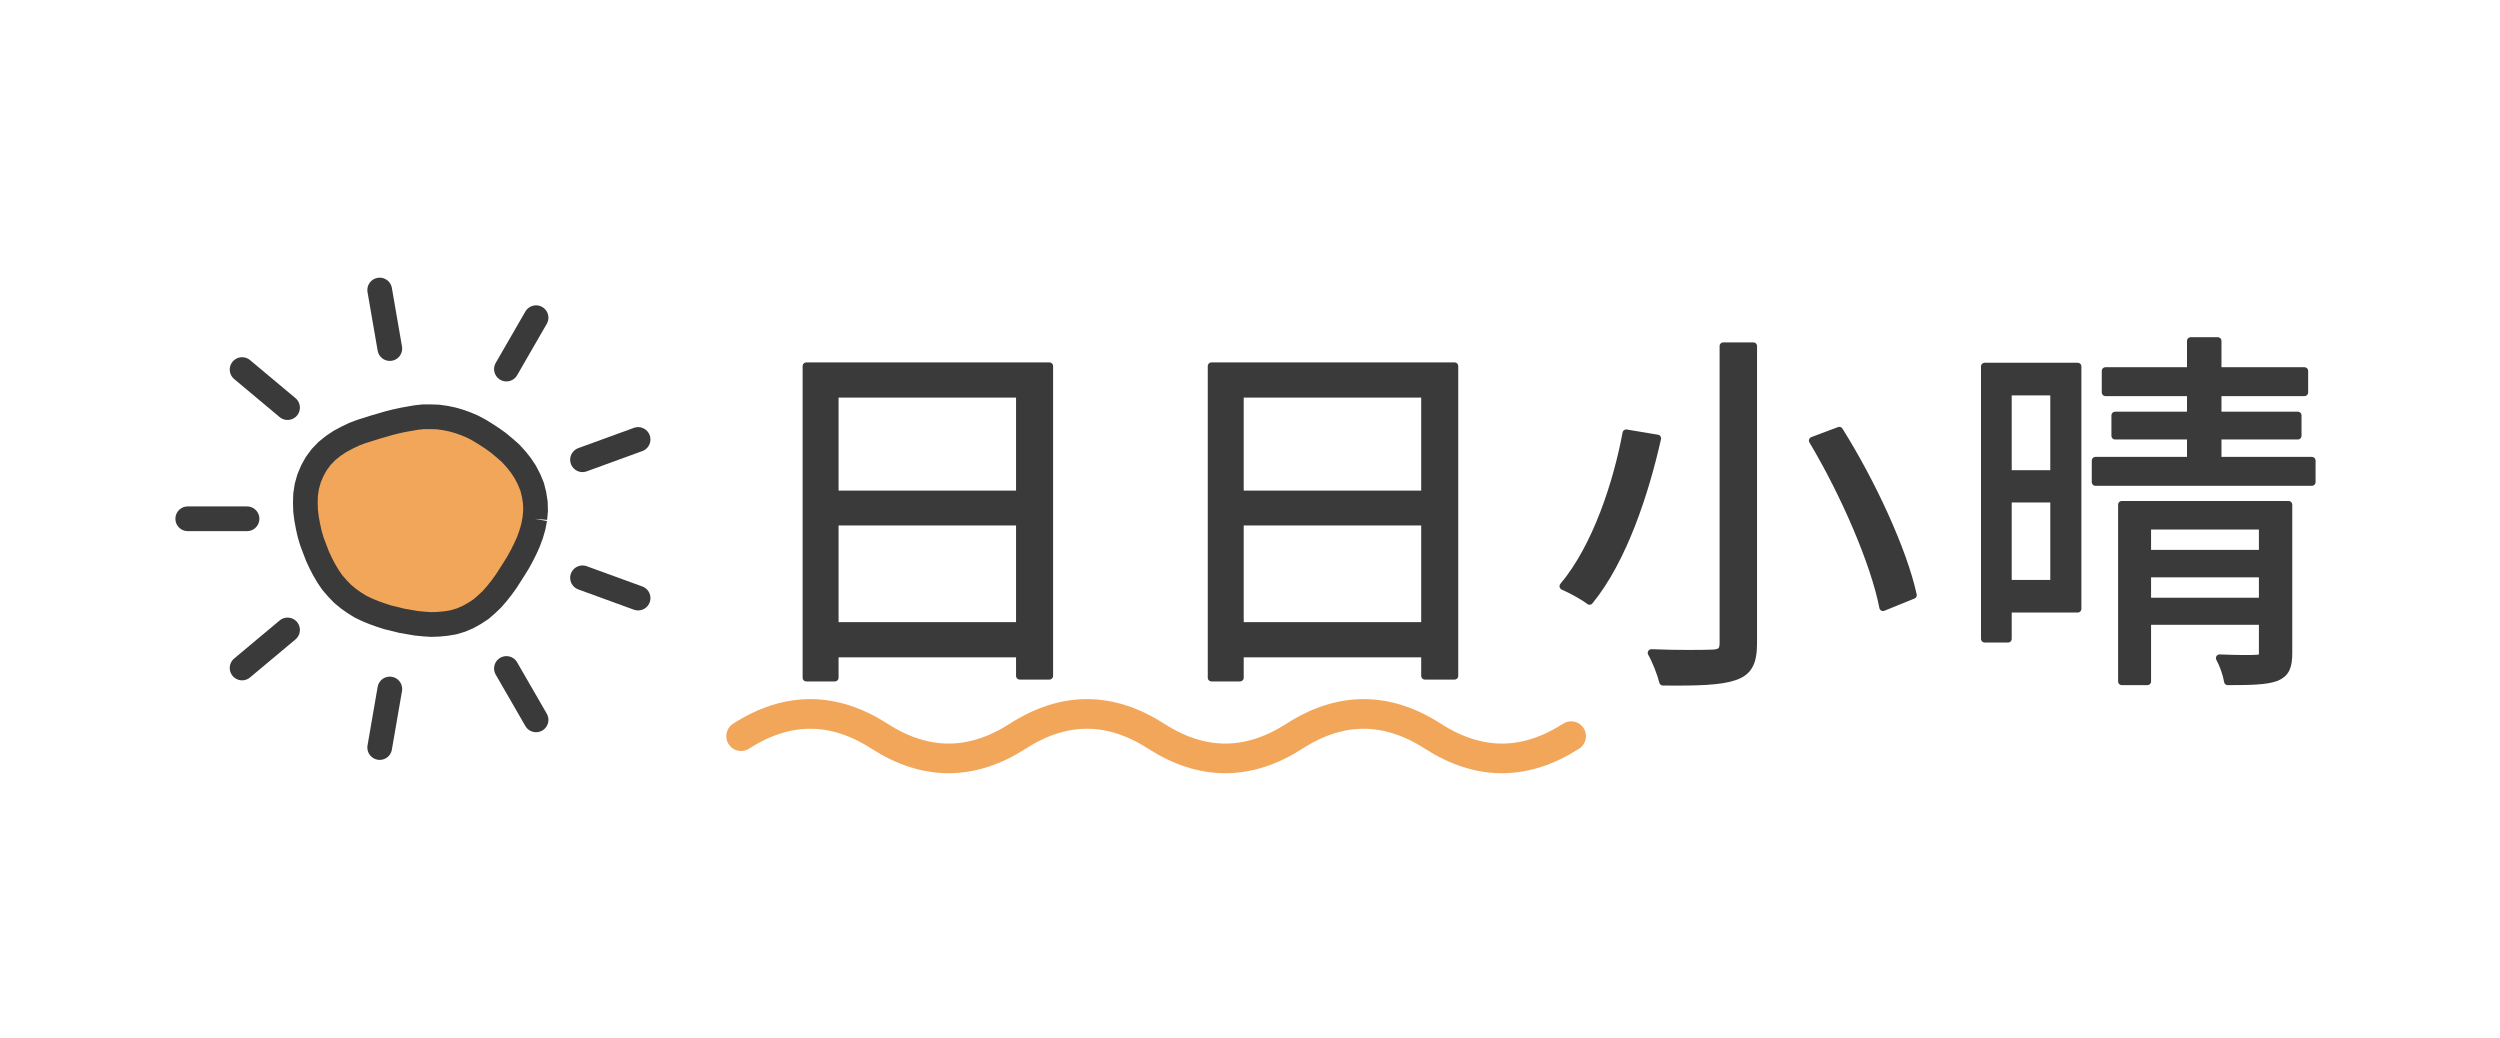
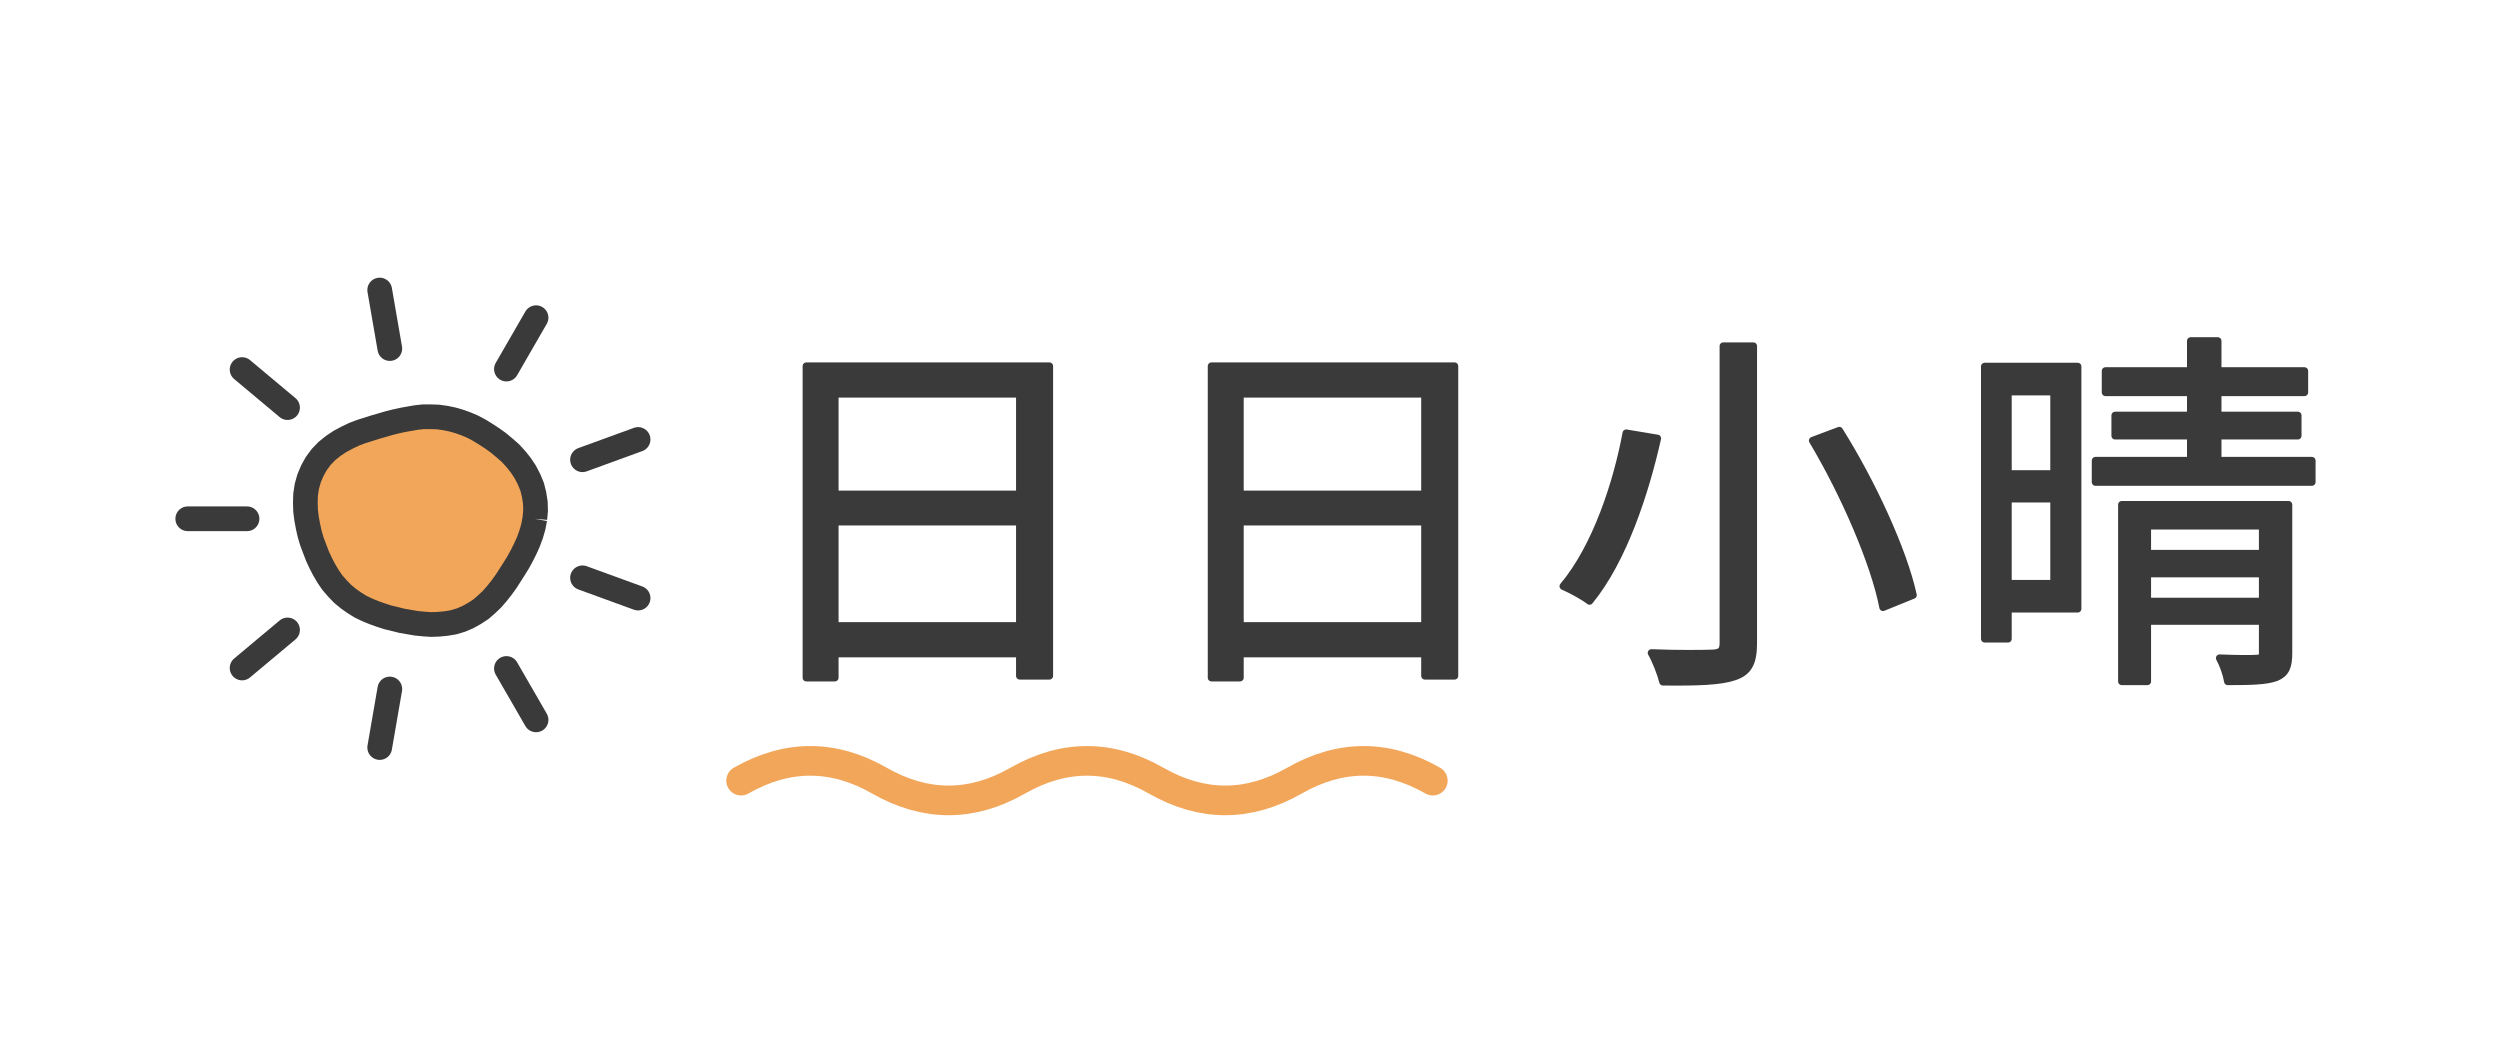
<svg xmlns="http://www.w3.org/2000/svg" width="1012" height="420" viewBox="0 0 1012 420">
  <defs>
    <pattern id="hatch" width="18" height="18" patternUnits="userSpaceOnUse" patternTransform="rotate(45)">
      <rect width="18" height="18" fill="#FFF6E5" />
      <line x1="0" y1="0" x2="0" y2="18" stroke="#3A3A3A" stroke-width="6" />
    </pattern>
    <filter id="sh" x="-25%" y="-25%" width="150%" height="150%">
      <feDropShadow dx="0" dy="10" stdDeviation="9" flood-color="#5A4636" flood-opacity=".28" />
    </filter>
    <filter id="rough" x="-5%" y="-5%" width="110%" height="110%">
      <feTurbulence type="fractalNoise" baseFrequency=".05" numOctaves="2" seed="4" />
      <feDisplacementMap in="SourceGraphic" scale="9" />
    </filter>
  </defs>
  <g data-layer="sym">
    <g transform="translate(170 210)">
      <path d="M46.5 0.0 L45.9 3.2 L45.0 6.3 L43.9 9.3 L42.6 12.2 L41.2 15.0 L39.7 17.7 L38.1 20.3 L36.5 22.8 L34.9 25.3 L33.1 27.8 L31.2 30.2 L29.2 32.5 L27.0 34.6 L24.7 36.6 L22.1 38.3 L19.4 39.8 L16.6 41.0 L13.6 41.9 L10.6 42.4 L7.5 42.7 L4.5 42.8 L1.5 42.6 L-1.5 42.3 L-4.4 41.8 L-7.3 41.3 L-10.1 40.6 L-13.0 39.9 L-15.8 39.0 L-18.6 38.0 L-21.3 36.9 L-24.0 35.6 L-26.6 34.0 L-29.0 32.3 L-31.4 30.3 L-33.5 28.1 L-35.5 25.8 L-37.2 23.3 L-38.8 20.6 L-40.2 17.9 L-41.5 15.1 L-42.6 12.2 L-43.7 9.3 L-44.6 6.3 L-45.3 3.2 L-45.9 0.0 L-46.3 -3.2 L-46.4 -6.5 L-46.3 -9.8 L-45.8 -13.1 L-44.9 -16.3 L-43.6 -19.4 L-42.0 -22.3 L-40.0 -25.0 L-37.7 -27.4 L-35.1 -29.5 L-32.4 -31.3 L-29.6 -32.8 L-26.7 -34.2 L-23.8 -35.3 L-20.9 -36.2 L-18.1 -37.1 L-15.3 -37.9 L-12.6 -38.7 L-9.8 -39.4 L-7.1 -40.0 L-4.3 -40.5 L-1.4 -41.0 L1.4 -41.3 L4.3 -41.3 L7.3 -41.2 L10.2 -40.8 L13.1 -40.2 L15.9 -39.4 L18.7 -38.4 L21.5 -37.2 L24.1 -35.8 L26.7 -34.2 L29.3 -32.5 L31.8 -30.7 L34.2 -28.7 L36.6 -26.6 L38.8 -24.2 L40.8 -21.7 L42.6 -19.0 L44.1 -16.1 L45.4 -13.0 L46.2 -9.8 L46.7 -6.6 L46.8 -3.3 L46.5 -0.0" fill="#F2A65A" stroke="#3A3A3A" stroke-width="10" stroke-linejoin="round" />
      <line x1="-12.2" y1="-68.9" x2="-16.3" y2="-92.6" stroke="#3A3A3A" stroke-width="10" stroke-linecap="round" />
      <line x1="35.0" y1="-60.6" x2="47.0" y2="-81.4" stroke="#3A3A3A" stroke-width="10" stroke-linecap="round" />
      <line x1="65.8" y1="-23.9" x2="88.3" y2="-32.1" stroke="#3A3A3A" stroke-width="10" stroke-linecap="round" />
      <line x1="65.8" y1="23.9" x2="88.3" y2="32.1" stroke="#3A3A3A" stroke-width="10" stroke-linecap="round" />
      <line x1="35.0" y1="60.6" x2="47.0" y2="81.4" stroke="#3A3A3A" stroke-width="10" stroke-linecap="round" />
      <line x1="-12.2" y1="68.9" x2="-16.3" y2="92.6" stroke="#3A3A3A" stroke-width="10" stroke-linecap="round" />
      <line x1="-53.6" y1="45.0" x2="-72.0" y2="60.4" stroke="#3A3A3A" stroke-width="10" stroke-linecap="round" />
      <line x1="-70.0" y1="0.0" x2="-94.0" y2="0.0" stroke="#3A3A3A" stroke-width="10" stroke-linecap="round" />
      <line x1="-53.6" y1="-45.0" x2="-72.0" y2="-60.4" stroke="#3A3A3A" stroke-width="10" stroke-linecap="round" />
    </g>
  </g>
  <g data-layer="txt">
    <text x="300.0" y="264.0" font-family="'LXGW WenKai TC',serif" font-weight="400" font-size="150" letter-spacing="14" text-anchor="start" fill="#3A3A3A" stroke="#3A3A3A" stroke-width="3" stroke-linejoin="round">日日小晴</text>
  </g>
  <g data-layer="sym2">
-     <path d="M 300 298.0 q 28 -18 56 0 t 56 0 t 56 0 t 56 0 t 56 0 t 56 0" fill="none" stroke="#F2A65A" stroke-width="12" stroke-linecap="round" />
+     <path d="M 300 316.0 q 28 -16 56 0 t 56 0 t 56 0 t 56 0 t 56 0" fill="none" stroke="#F2A65A" stroke-width="12" stroke-linecap="round" />
  </g>
</svg>
